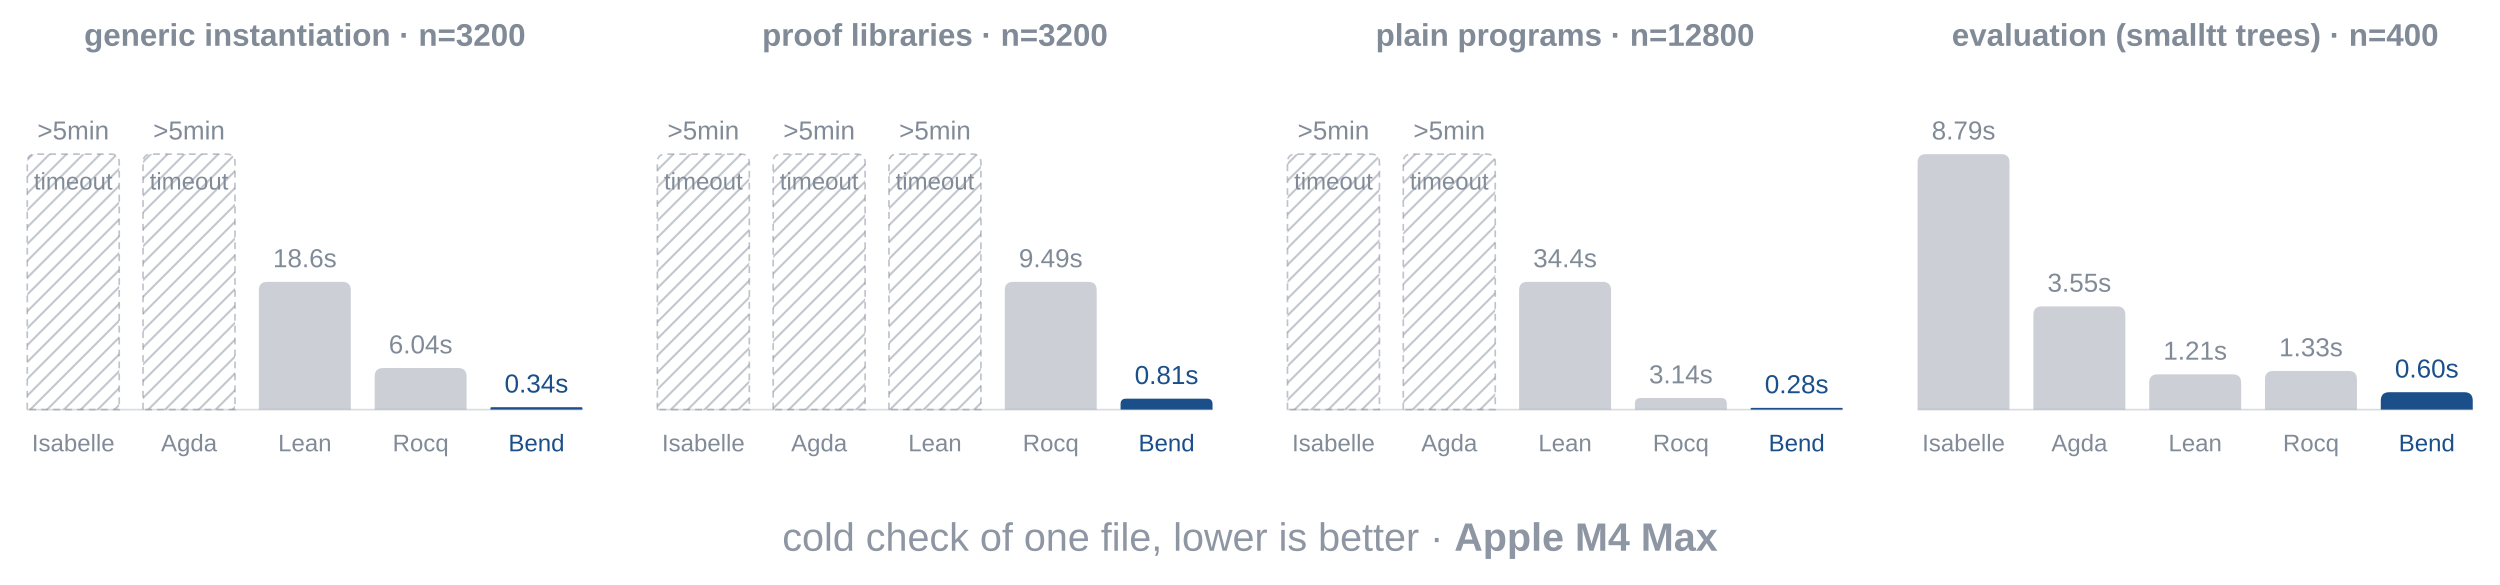
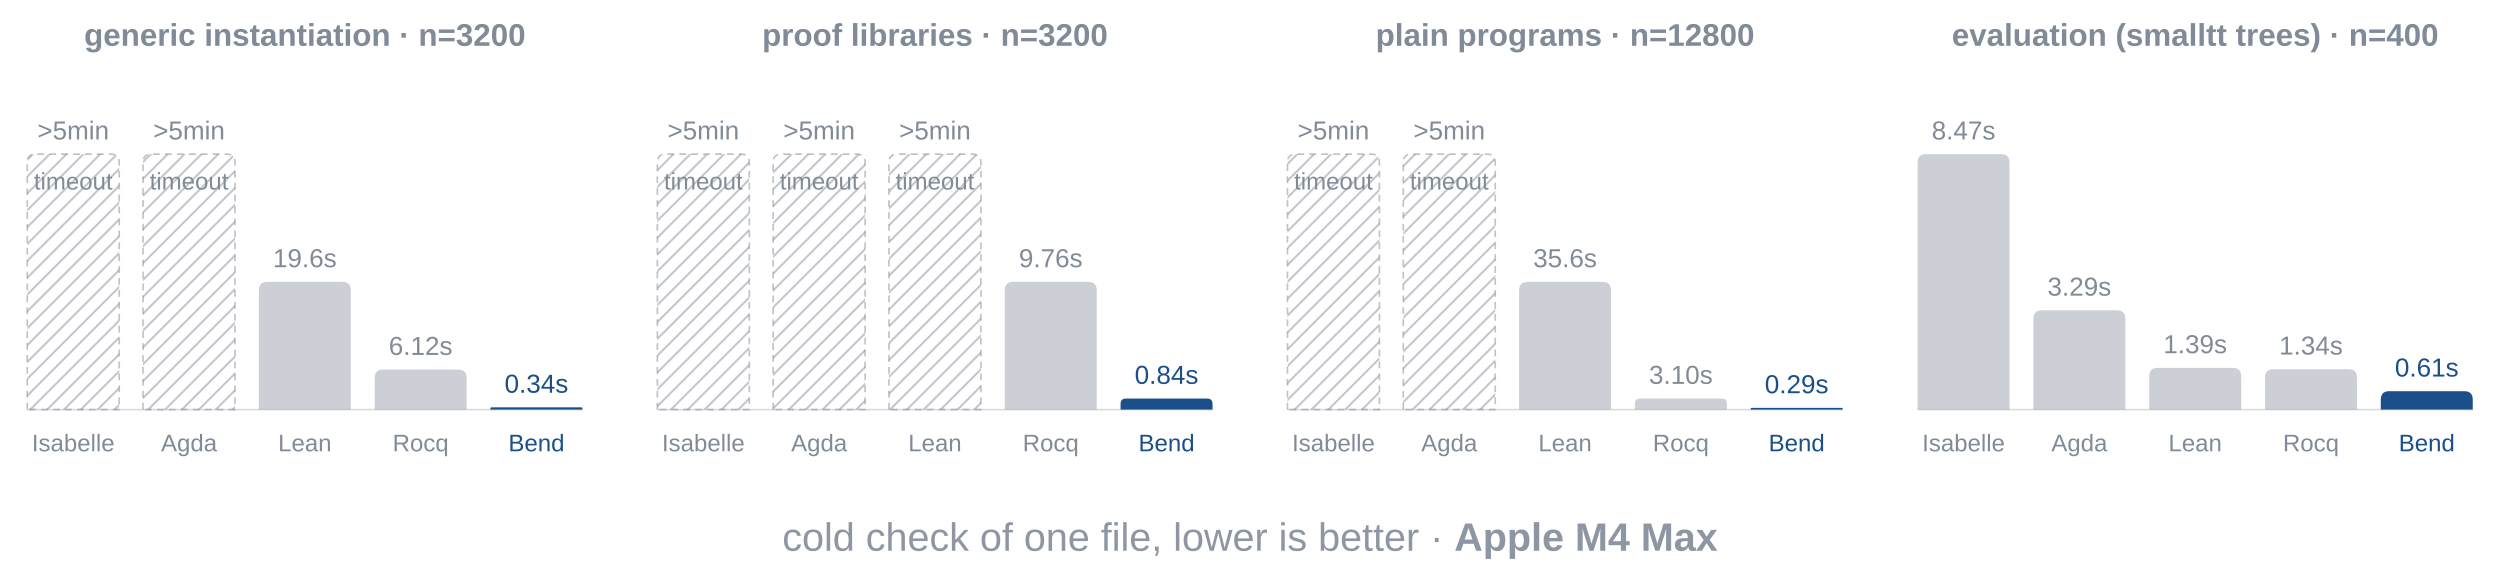
<svg xmlns="http://www.w3.org/2000/svg" width="1468" height="343" viewBox="0 0 1468 343">
  <style>
  text { font-family: -apple-system, 'Helvetica Neue', Arial, sans-serif; fill: #818b98; }
  .title { font-size: 18.4px; font-weight: 600; }
  .value { font-size: 15.3px; }
  .name  { font-size: 14.1px; }
  .sub   { font-size: 11.6px; }
  .note  { font-size: 23.2px; opacity: 0.9; }
</style>
  <pattern id="hatch" width="7" height="7" patternTransform="rotate(45)" patternUnits="userSpaceOnUse">
    <line x1="0" y1="0" x2="0" y2="7" stroke="#818b98" stroke-opacity="0.45" stroke-width="2.5" />
  </pattern>
  <text x="179" y="26.9" text-anchor="middle" class="title">generic instantiation · n=3200</text>
  <line x1="16" y1="240.527" x2="342" y2="240.527" stroke="#818b98" stroke-opacity="0.3" />
  <path d="M 16 240.5 L 16 95.5 Q 16 90.5 21 90.5 L 65 90.5 Q 70 90.5 70 95.5 L 70 240.5 Z" fill="url(#hatch)" stroke="#818b98" stroke-opacity="0.5" stroke-dasharray="4 3" />
  <text x="43" y="81.9" text-anchor="middle" class="value">&gt;5min</text>
  <text x="43" y="111.3" text-anchor="middle" class="name">timeout</text>
  <text x="43" y="265.0" text-anchor="middle" class="name">Isabelle</text>
  <path d="M 84 240.5 L 84 95.5 Q 84 90.5 89 90.5 L 133 90.5 Q 138 90.5 138 95.5 L 138 240.5 Z" fill="url(#hatch)" stroke="#818b98" stroke-opacity="0.5" stroke-dasharray="4 3" />
  <text x="111" y="81.9" text-anchor="middle" class="value">&gt;5min</text>
  <text x="111" y="111.3" text-anchor="middle" class="name">timeout</text>
  <text x="111" y="265.0" text-anchor="middle" class="name">Agda</text>
  <path d="M 152 240.5 L 152 170.5 Q 152 165.5 157 165.5 L 201 165.5 Q 206 165.5 206 170.5 L 206 240.5 Z" fill="#818b98" fill-opacity="0.4" />
-   <text x="179" y="156.9" text-anchor="middle" class="value">18.6s</text>
+   <text x="179" y="156.9" text-anchor="middle" class="value">19.6s</text>
  <text x="179" y="265.0" text-anchor="middle" class="name">Lean</text>
-   <path d="M 220 240.5 L 220 221.1 Q 220 216.1 225 216.1 L 269 216.1 Q 274 216.1 274 221.1 L 274 240.5 Z" fill="#818b98" fill-opacity="0.4" />
-   <text x="247" y="207.5" text-anchor="middle" class="value">6.04s</text>
+   <path d="M 220 240.5 L 220 222 Q 220 217 225 217 L 269 217 Q 274 217 274 222 L 274 240.5 Z" fill="#818b98" fill-opacity="0.4" />
+   <text x="247" y="208.4" text-anchor="middle" class="value">6.12s</text>
  <text x="247" y="265.0" text-anchor="middle" class="name">Rocq</text>
-   <path d="M 288 240.5 L 288 239.8 Q 288 239.1 288.7 239.1 L 341.3 239.1 Q 342 239.1 342 239.8 L 342 240.5 Z" fill="#1a4f8a" />
-   <text x="315" y="230.5" text-anchor="middle" class="value" style="fill: #1a4f8a">0.34s</text>
+   <path d="M 288 240.5 L 288 239.85 Q 288 239.2 288.65 239.2 L 341.35 239.2 Q 342 239.2 342 239.85 L 342 240.5 Z" fill="#1a4f8a" />
+   <text x="315" y="230.6" text-anchor="middle" class="value" style="fill: #1a4f8a">0.34s</text>
  <text x="315" y="265.0" text-anchor="middle" class="name" style="fill: #1a4f8a">Bend</text>
  <text x="549" y="26.9" text-anchor="middle" class="title">proof libraries · n=3200</text>
  <line x1="386" y1="240.527" x2="712" y2="240.527" stroke="#818b98" stroke-opacity="0.3" />
  <path d="M 386 240.5 L 386 95.5 Q 386 90.5 391 90.5 L 435 90.5 Q 440 90.5 440 95.5 L 440 240.5 Z" fill="url(#hatch)" stroke="#818b98" stroke-opacity="0.5" stroke-dasharray="4 3" />
  <text x="413" y="81.9" text-anchor="middle" class="value">&gt;5min</text>
  <text x="413" y="111.3" text-anchor="middle" class="name">timeout</text>
  <text x="413" y="265.0" text-anchor="middle" class="name">Isabelle</text>
  <path d="M 454 240.5 L 454 95.5 Q 454 90.5 459 90.5 L 503 90.5 Q 508 90.5 508 95.5 L 508 240.5 Z" fill="url(#hatch)" stroke="#818b98" stroke-opacity="0.5" stroke-dasharray="4 3" />
  <text x="481" y="81.9" text-anchor="middle" class="value">&gt;5min</text>
  <text x="481" y="111.3" text-anchor="middle" class="name">timeout</text>
  <text x="481" y="265.0" text-anchor="middle" class="name">Agda</text>
  <path d="M 522 240.5 L 522 95.5 Q 522 90.5 527 90.5 L 571 90.5 Q 576 90.5 576 95.5 L 576 240.5 Z" fill="url(#hatch)" stroke="#818b98" stroke-opacity="0.5" stroke-dasharray="4 3" />
  <text x="549" y="81.9" text-anchor="middle" class="value">&gt;5min</text>
  <text x="549" y="111.3" text-anchor="middle" class="name">timeout</text>
  <text x="549" y="265.0" text-anchor="middle" class="name">Lean</text>
  <path d="M 590 240.5 L 590 170.5 Q 590 165.5 595 165.5 L 639 165.5 Q 644 165.5 644 170.5 L 644 240.5 Z" fill="#818b98" fill-opacity="0.4" />
-   <text x="617" y="156.9" text-anchor="middle" class="value">9.49s</text>
+   <text x="617" y="156.9" text-anchor="middle" class="value">9.76s</text>
  <text x="617" y="265.0" text-anchor="middle" class="name">Rocq</text>
-   <path d="M 658 240.5 L 658 237.3 Q 658 234.1 661.2 234.1 L 708.8 234.1 Q 712 234.1 712 237.3 L 712 240.5 Z" fill="#1a4f8a" />
-   <text x="685" y="225.5" text-anchor="middle" class="value" style="fill: #1a4f8a">0.81s</text>
+   <path d="M 658 240.5 L 658 237.25 Q 658 234 661.25 234 L 708.75 234 Q 712 234 712 237.25 L 712 240.5 Z" fill="#1a4f8a" />
+   <text x="685" y="225.4" text-anchor="middle" class="value" style="fill: #1a4f8a">0.84s</text>
  <text x="685" y="265.0" text-anchor="middle" class="name" style="fill: #1a4f8a">Bend</text>
  <text x="919" y="26.9" text-anchor="middle" class="title">plain programs · n=12800</text>
  <line x1="756" y1="240.527" x2="1082" y2="240.527" stroke="#818b98" stroke-opacity="0.3" />
  <path d="M 756 240.5 L 756 95.5 Q 756 90.5 761 90.5 L 805 90.5 Q 810 90.5 810 95.5 L 810 240.5 Z" fill="url(#hatch)" stroke="#818b98" stroke-opacity="0.5" stroke-dasharray="4 3" />
  <text x="783" y="81.9" text-anchor="middle" class="value">&gt;5min</text>
  <text x="783" y="111.3" text-anchor="middle" class="name">timeout</text>
  <text x="783" y="265.0" text-anchor="middle" class="name">Isabelle</text>
  <path d="M 824 240.5 L 824 95.5 Q 824 90.5 829 90.5 L 873 90.5 Q 878 90.5 878 95.5 L 878 240.5 Z" fill="url(#hatch)" stroke="#818b98" stroke-opacity="0.5" stroke-dasharray="4 3" />
  <text x="851" y="81.9" text-anchor="middle" class="value">&gt;5min</text>
  <text x="851" y="111.3" text-anchor="middle" class="name">timeout</text>
  <text x="851" y="265.0" text-anchor="middle" class="name">Agda</text>
  <path d="M 892 240.5 L 892 170.5 Q 892 165.5 897 165.5 L 941 165.5 Q 946 165.5 946 170.5 L 946 240.5 Z" fill="#818b98" fill-opacity="0.4" />
-   <text x="919" y="156.9" text-anchor="middle" class="value">34.4s</text>
+   <text x="919" y="156.9" text-anchor="middle" class="value">35.6s</text>
  <text x="919" y="265.0" text-anchor="middle" class="name">Lean</text>
-   <path d="M 960 240.5 L 960 237.1 Q 960 233.7 963.4 233.7 L 1010.6 233.7 Q 1014 233.7 1014 237.1 L 1014 240.5 Z" fill="#818b98" fill-opacity="0.4" />
-   <text x="987" y="225.1" text-anchor="middle" class="value">3.14s</text>
+   <path d="M 960 240.5 L 960 237.25 Q 960 234 963.25 234 L 1010.75 234 Q 1014 234 1014 237.25 L 1014 240.5 Z" fill="#818b98" fill-opacity="0.4" />
+   <text x="987" y="225.4" text-anchor="middle" class="value">3.10s</text>
  <text x="987" y="265.0" text-anchor="middle" class="name">Rocq</text>
  <path d="M 1028 240.5 L 1028 240 Q 1028 239.5 1028.5 239.5 L 1081.5 239.5 Q 1082 239.5 1082 240 L 1082 240.5 Z" fill="#1a4f8a" />
-   <text x="1055" y="230.9" text-anchor="middle" class="value" style="fill: #1a4f8a">0.28s</text>
+   <text x="1055" y="230.9" text-anchor="middle" class="value" style="fill: #1a4f8a">0.29s</text>
  <text x="1055" y="265.0" text-anchor="middle" class="name" style="fill: #1a4f8a">Bend</text>
  <text x="1289" y="26.9" text-anchor="middle" class="title">evaluation (smalltt trees) · n=400</text>
  <line x1="1126" y1="240.527" x2="1452" y2="240.527" stroke="#818b98" stroke-opacity="0.3" />
  <path d="M 1126 240.5 L 1126 95.5 Q 1126 90.5 1131 90.5 L 1175 90.5 Q 1180 90.5 1180 95.5 L 1180 240.5 Z" fill="#818b98" fill-opacity="0.4" />
-   <text x="1153" y="81.9" text-anchor="middle" class="value">8.79s</text>
+   <text x="1153" y="81.9" text-anchor="middle" class="value">8.47s</text>
  <text x="1153" y="265.0" text-anchor="middle" class="name">Isabelle</text>
-   <path d="M 1194 240.5 L 1194 184.9 Q 1194 179.9 1199 179.9 L 1243 179.9 Q 1248 179.9 1248 184.9 L 1248 240.5 Z" fill="#818b98" fill-opacity="0.4" />
-   <text x="1221" y="171.3" text-anchor="middle" class="value">3.55s</text>
+   <path d="M 1194 240.5 L 1194 187.2 Q 1194 182.2 1199 182.2 L 1243 182.2 Q 1248 182.2 1248 187.2 L 1248 240.5 Z" fill="#818b98" fill-opacity="0.4" />
+   <text x="1221" y="173.6" text-anchor="middle" class="value">3.29s</text>
  <text x="1221" y="265.0" text-anchor="middle" class="name">Agda</text>
-   <path d="M 1262 240.5 L 1262 224.8 Q 1262 219.8 1267 219.8 L 1311 219.8 Q 1316 219.8 1316 224.8 L 1316 240.5 Z" fill="#818b98" fill-opacity="0.4" />
-   <text x="1289" y="211.2" text-anchor="middle" class="value">1.21s</text>
+   <path d="M 1262 240.5 L 1262 221 Q 1262 216 1267 216 L 1311 216 Q 1316 216 1316 221 L 1316 240.5 Z" fill="#818b98" fill-opacity="0.4" />
+   <text x="1289" y="207.4" text-anchor="middle" class="value">1.39s</text>
  <text x="1289" y="265.0" text-anchor="middle" class="name">Lean</text>
-   <path d="M 1330 240.5 L 1330 222.8 Q 1330 217.8 1335 217.8 L 1379 217.8 Q 1384 217.8 1384 222.8 L 1384 240.5 Z" fill="#818b98" fill-opacity="0.4" />
-   <text x="1357" y="209.2" text-anchor="middle" class="value">1.33s</text>
+   <path d="M 1330 240.5 L 1330 221.8 Q 1330 216.8 1335 216.8 L 1379 216.8 Q 1384 216.8 1384 221.8 L 1384 240.5 Z" fill="#818b98" fill-opacity="0.4" />
+   <text x="1357" y="208.2" text-anchor="middle" class="value">1.34s</text>
  <text x="1357" y="265.0" text-anchor="middle" class="name">Rocq</text>
-   <path d="M 1398 240.5 L 1398 235.3 Q 1398 230.3 1403 230.3 L 1447 230.3 Q 1452 230.3 1452 235.3 L 1452 240.5 Z" fill="#1a4f8a" />
-   <text x="1425" y="221.7" text-anchor="middle" class="value" style="fill: #1a4f8a">0.60s</text>
+   <path d="M 1398 240.5 L 1398 234.7 Q 1398 229.7 1403 229.7 L 1447 229.7 Q 1452 229.7 1452 234.7 L 1452 240.5 Z" fill="#1a4f8a" />
+   <text x="1425" y="221.1" text-anchor="middle" class="value" style="fill: #1a4f8a">0.61s</text>
  <text x="1425" y="265.0" text-anchor="middle" class="name" style="fill: #1a4f8a">Bend</text>
  <text x="734" y="323.4" text-anchor="middle" class="note">cold check of one file, lower is better · <tspan font-weight="bold">Apple M4 Max</tspan>
  </text>
</svg>
